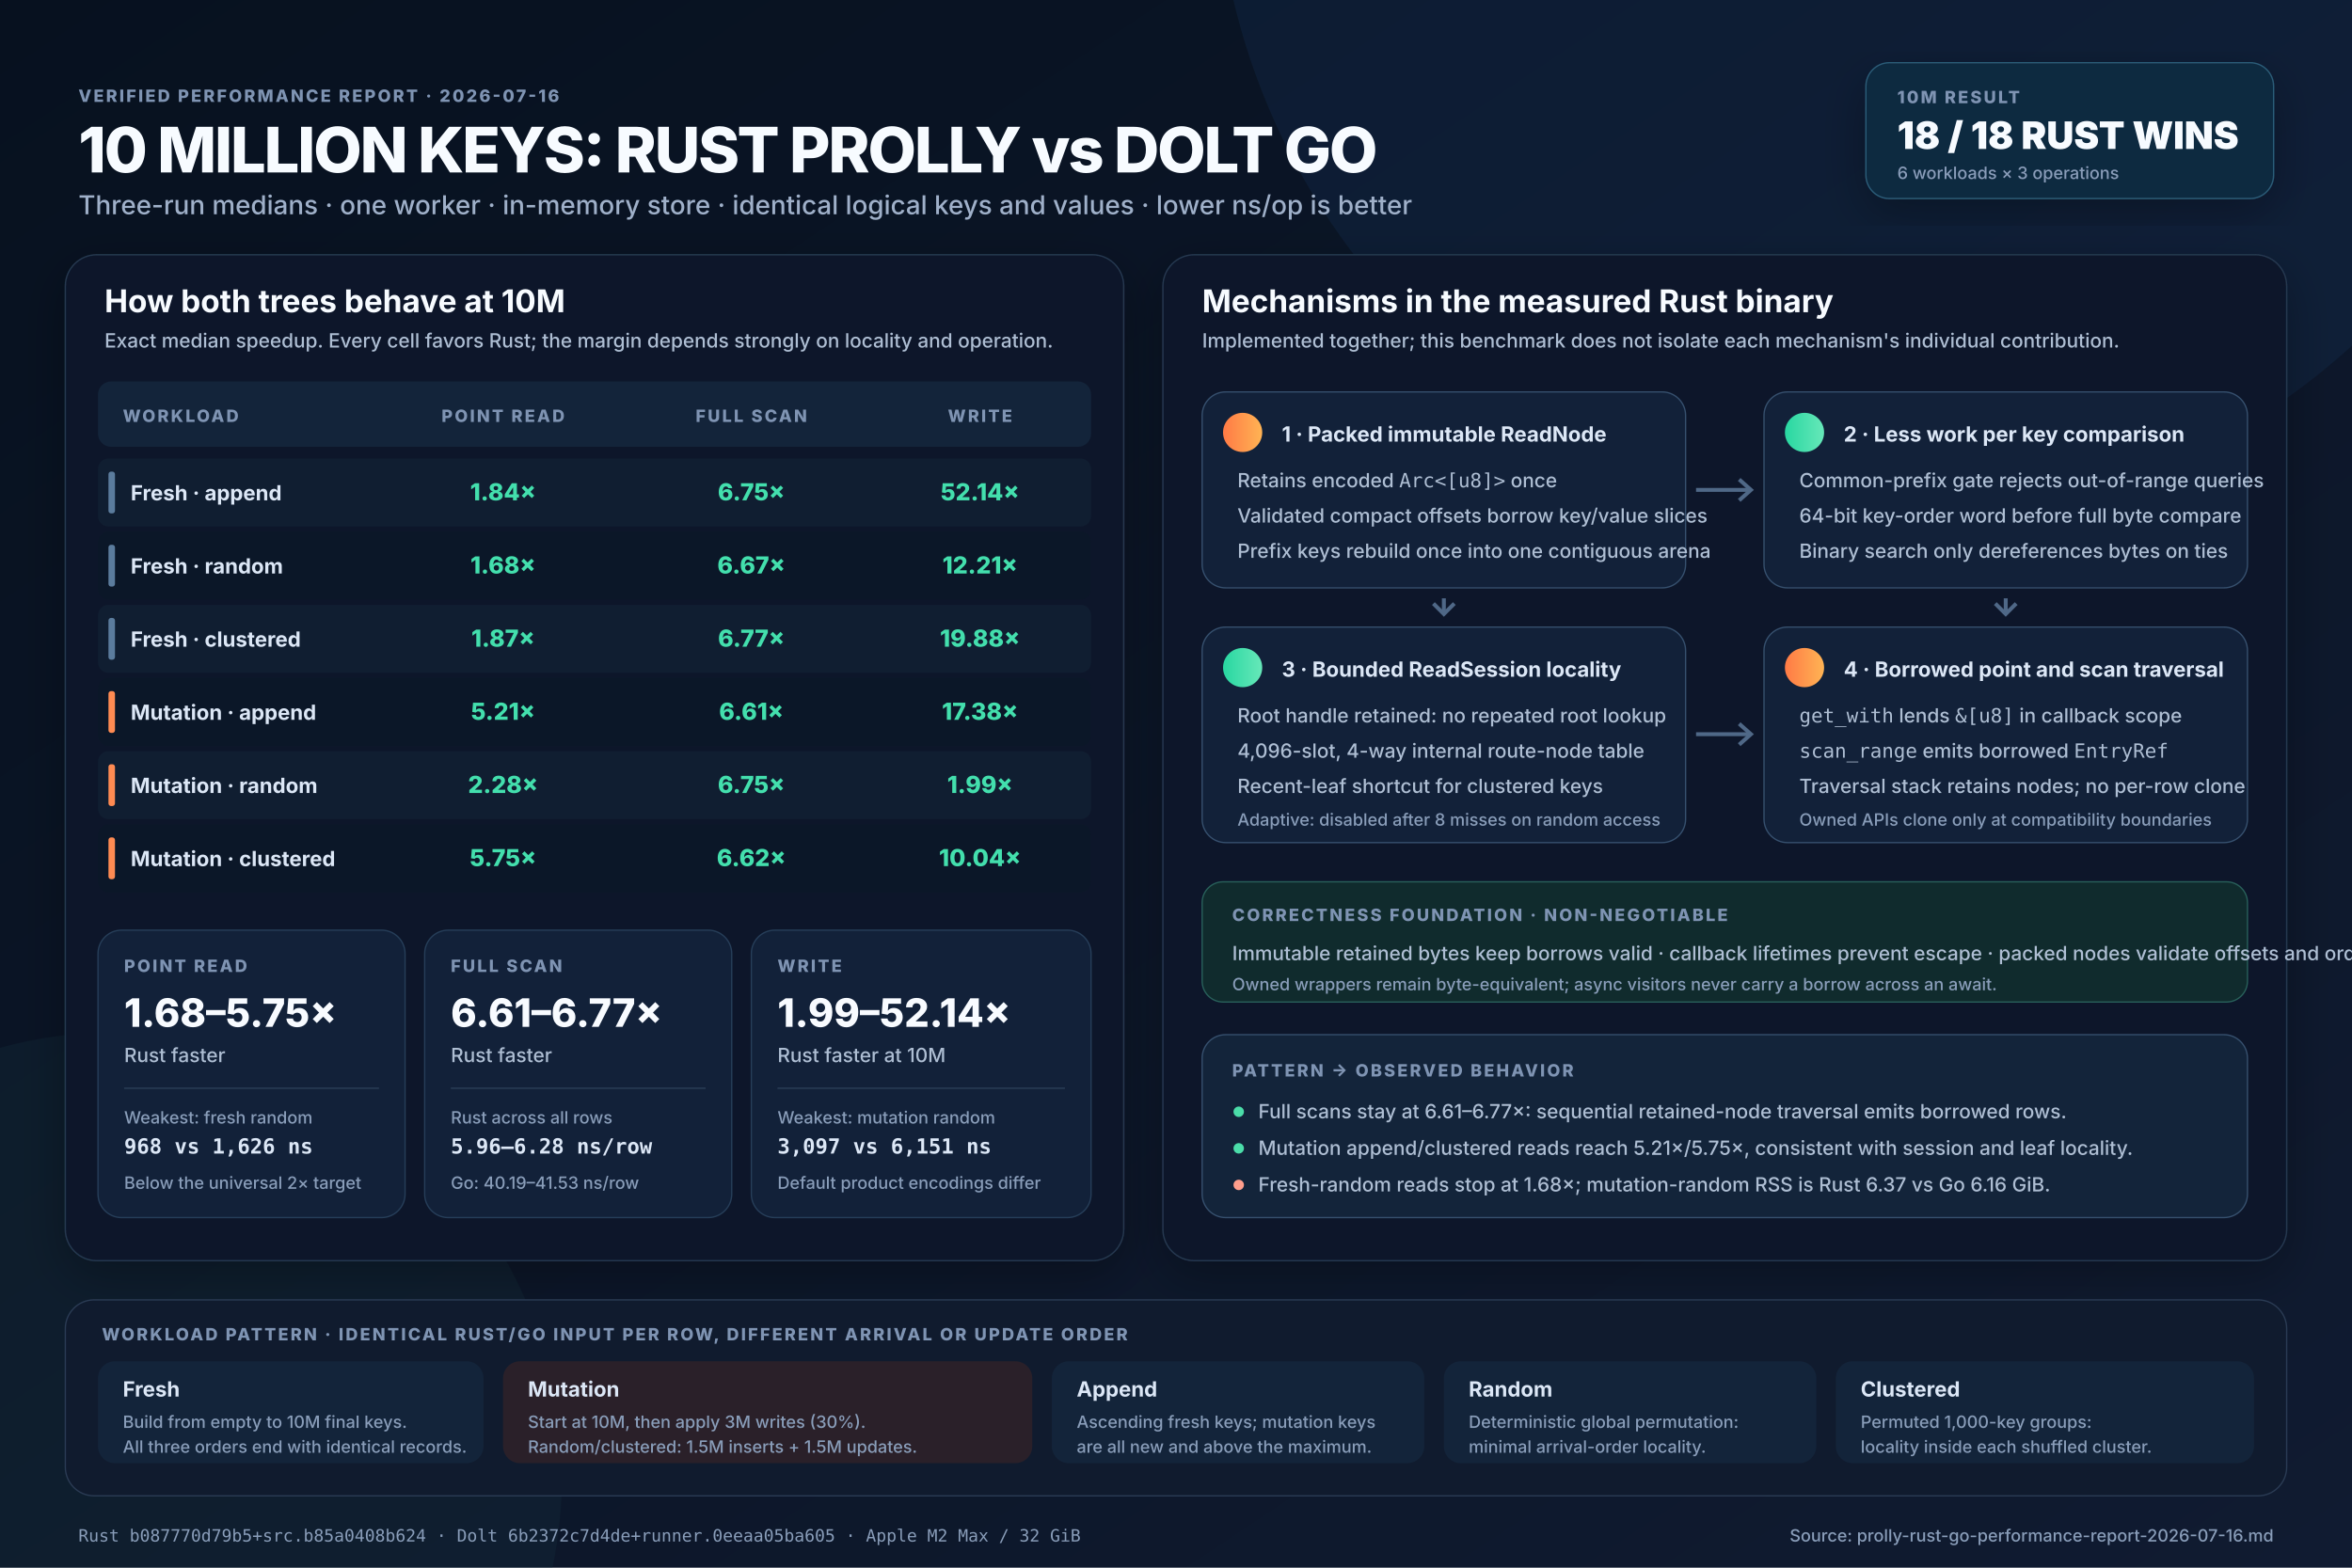
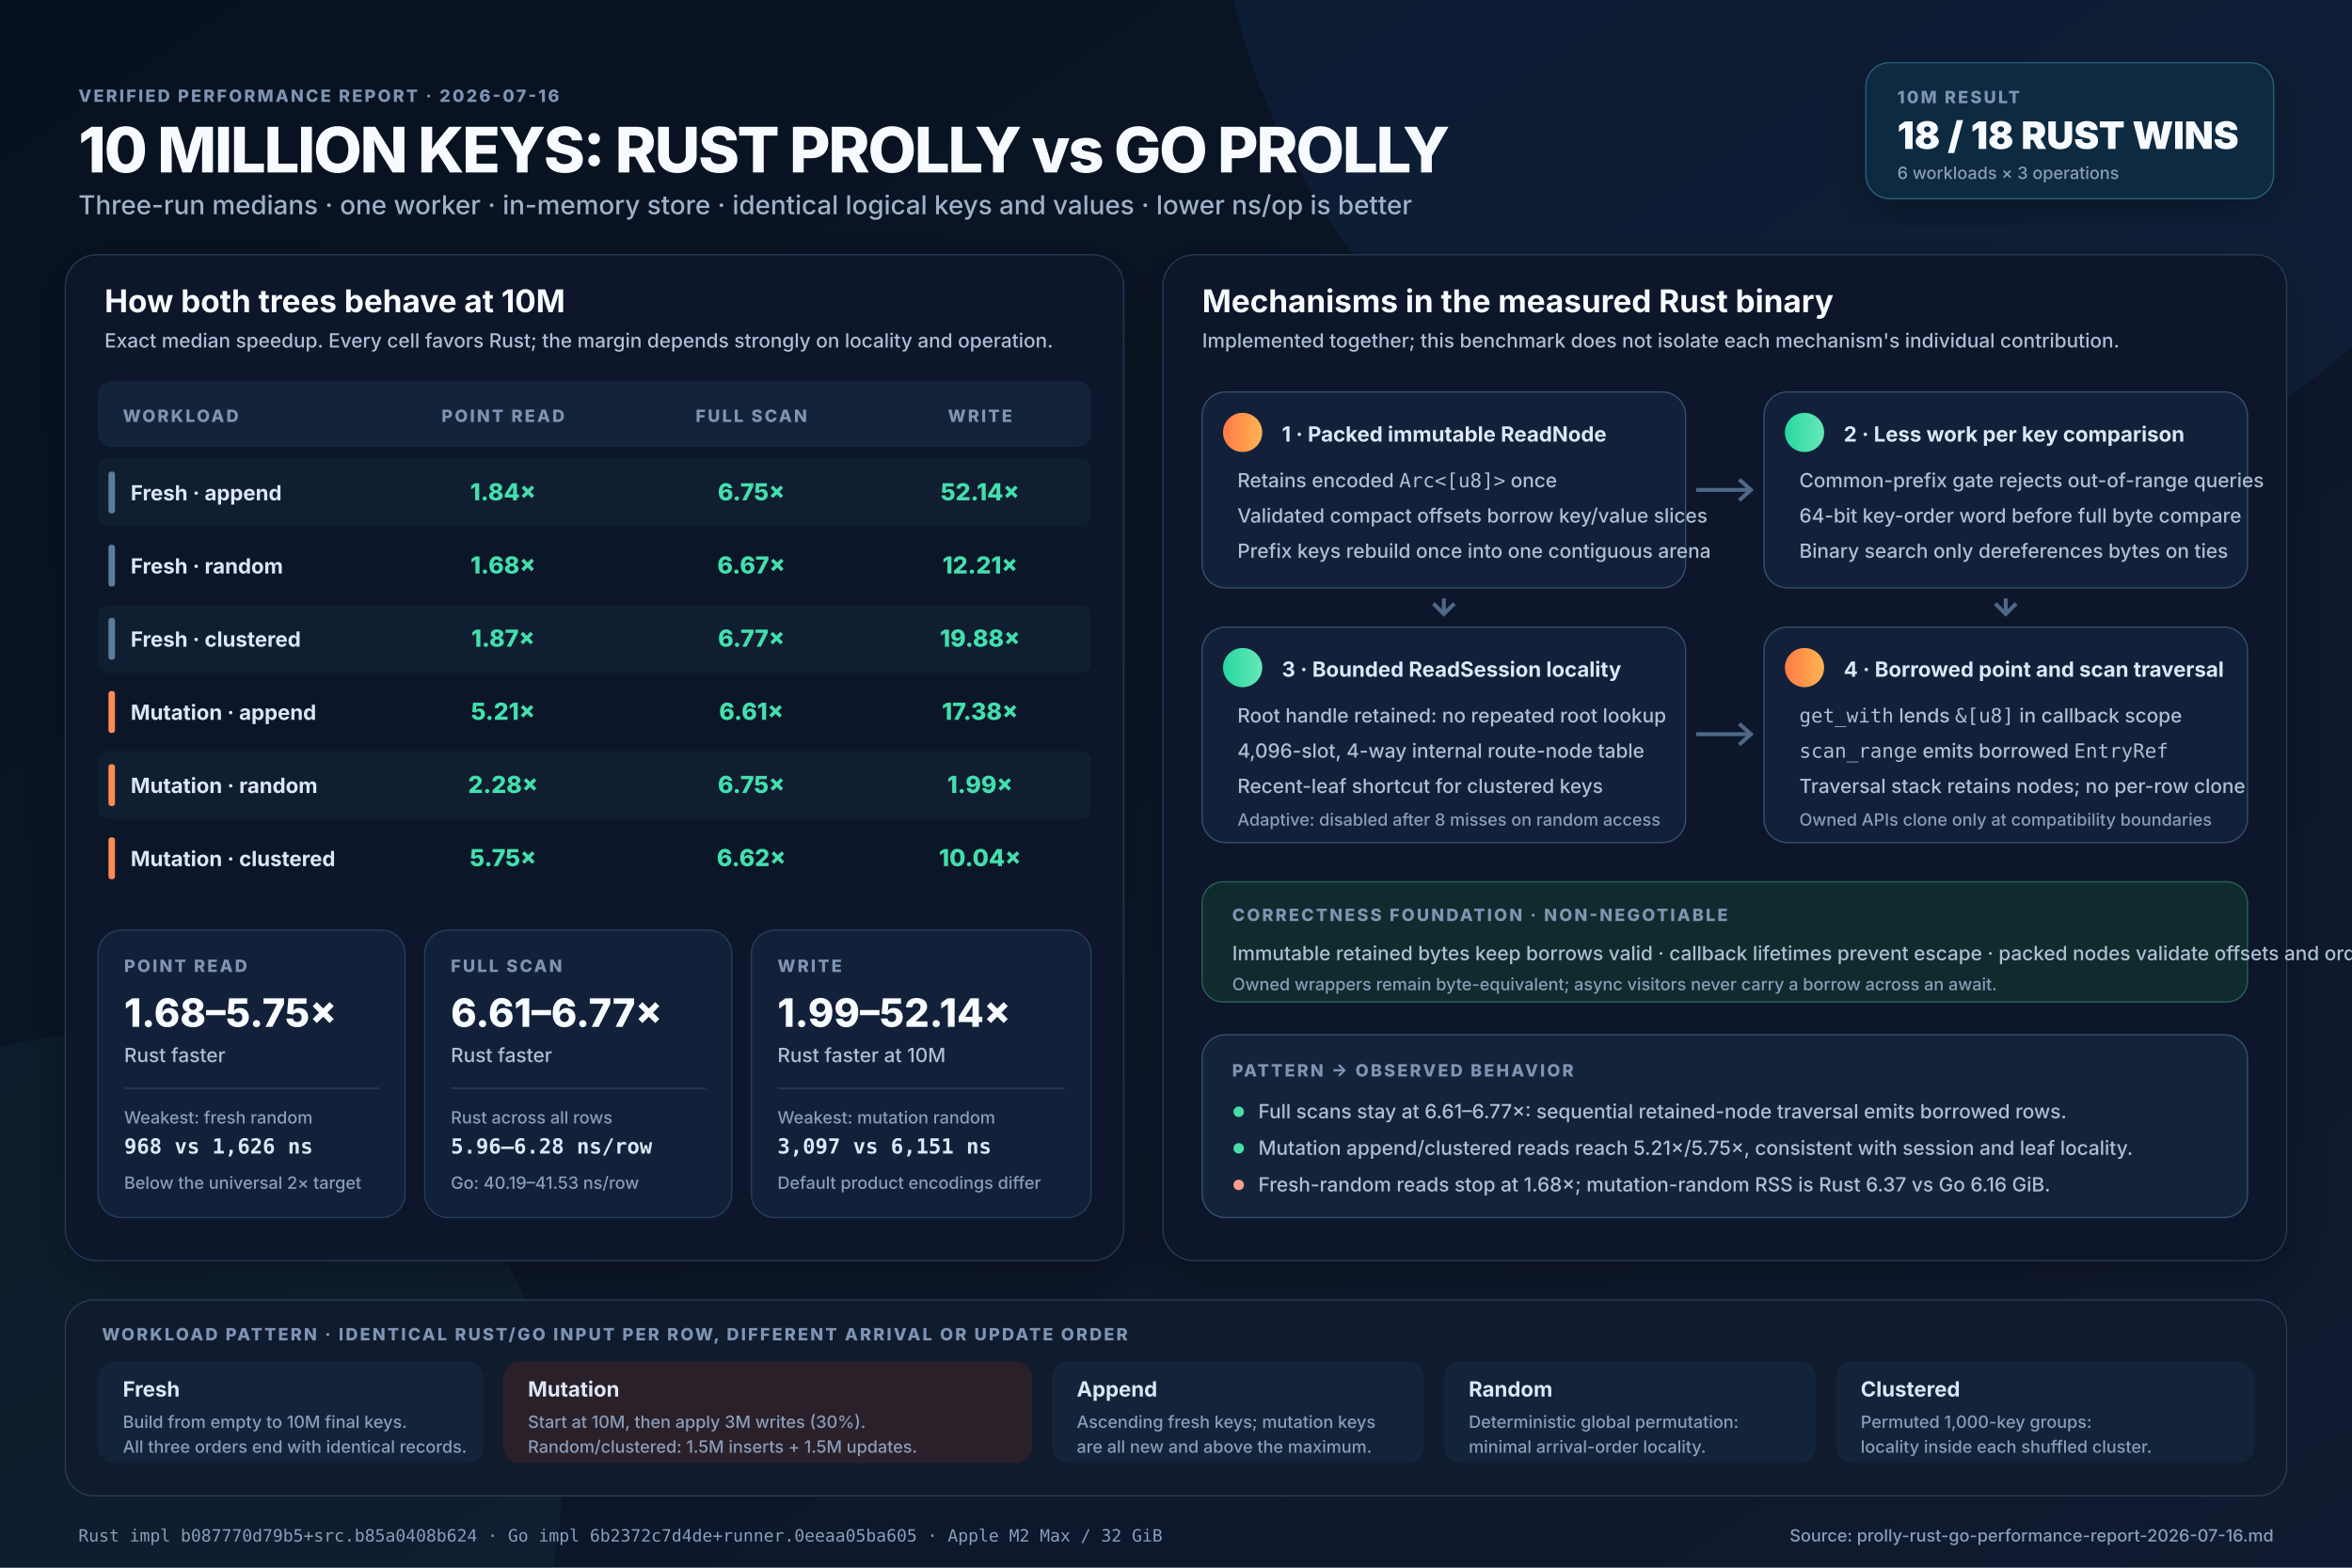
<svg xmlns="http://www.w3.org/2000/svg" width="1800" height="1200" viewBox="0 0 1800 1200" role="img" aria-labelledby="title desc">
  <defs>
    <linearGradient id="bg" x1="0" y1="0" x2="1" y2="1">
      <stop offset="0" stop-color="#07111f" />
      <stop offset="1" stop-color="#101b31" />
    </linearGradient>
    <linearGradient id="rustGlow" x1="0" y1="0" x2="1" y2="0">
      <stop offset="0" stop-color="#ff7a45" />
      <stop offset="1" stop-color="#ffb454" />
    </linearGradient>
    <linearGradient id="greenGlow" x1="0" y1="0" x2="1" y2="0">
      <stop offset="0" stop-color="#28d7a1" />
      <stop offset="1" stop-color="#67e8b9" />
    </linearGradient>
    <filter id="shadow" x="-20%" y="-20%" width="140%" height="140%">
      <feDropShadow dx="0" dy="12" stdDeviation="18" flood-color="#000" flood-opacity="0.28" />
    </filter>
    <style>
      text { font-family: Inter, -apple-system, BlinkMacSystemFont, "Segoe UI", sans-serif; }
      .title { font-size: 48px; font-weight: 800; letter-spacing: -1.5px; fill: #f7fbff; }
      .subtitle { font-size: 20px; font-weight: 500; fill: #9fb0c9; }
      .section { font-size: 24px; font-weight: 750; fill: #f7fbff; }
      .smallcaps { font-size: 13px; font-weight: 800; letter-spacing: 1.6px; fill: #7f94b3; }
      .label { font-size: 16px; font-weight: 650; fill: #dce7f6; }
      .body { font-size: 15px; font-weight: 500; fill: #aebed3; }
      .tiny { font-size: 13px; font-weight: 500; fill: #899db9; }
      .number { font-size: 30px; font-weight: 800; fill: #f8fbff; }
      .speed { font-size: 18px; font-weight: 800; fill: #43dfad; }
      .mono { font-family: "SFMono-Regular", Consolas, monospace; }
    </style>
  </defs>
  <rect width="1800" height="1200" fill="url(#bg)" />
  <circle cx="1450" cy="-120" r="520" fill="#14345b" opacity="0.28" />
  <circle cx="90" cy="1130" r="340" fill="#173c45" opacity="0.20" />
  <text id="titleText" x="60" y="78" class="smallcaps" fill="#ff9a62">VERIFIED PERFORMANCE REPORT · 2026-07-16</text>
-   <text x="60" y="132" class="title">10 MILLION KEYS: RUST PROLLY vs DOLT GO</text>
+   <text x="60" y="132" class="title">10 MILLION KEYS: RUST PROLLY vs GO PROLLY</text>
  <text x="60" y="164" class="subtitle">Three-run medians · one worker · in-memory store · identical logical keys and values · lower ns/op is better</text>
  <g transform="translate(1428 48)" filter="url(#shadow)">
    <rect width="312" height="104" rx="18" fill="#102941" stroke="#2c5d78" />
    <text x="24" y="31" class="smallcaps" fill="#70ebbc">10M RESULT</text>
    <text x="24" y="66" font-size="29" font-weight="850" fill="#f7fbff">18 / 18 RUST WINS</text>
    <text x="24" y="89" class="tiny">6 workloads × 3 operations</text>
  </g>
  <g filter="url(#shadow)">
    <rect x="50" y="195" width="810" height="770" rx="24" fill="#0d192b" stroke="#263850" />
  </g>
  <text x="80" y="239" class="section">How both trees behave at 10M</text>
  <text x="80" y="266" class="body">Exact median speedup. Every cell favors Rust; the margin depends strongly on locality and operation.</text>
  <rect x="75" y="292" width="760" height="50" rx="10" fill="#13243a" />
  <text x="94" y="323" class="smallcaps">WORKLOAD</text>
  <text x="385" y="323" class="smallcaps" text-anchor="middle">POINT READ</text>
  <text x="575" y="323" class="smallcaps" text-anchor="middle">FULL SCAN</text>
  <text x="750" y="323" class="smallcaps" text-anchor="middle">WRITE</text>
  <g>
    <rect x="75" y="351" width="760" height="52" rx="8" fill="#101e31" />
    <rect x="75" y="407" width="760" height="52" rx="8" fill="#0b1728" />
    <rect x="75" y="463" width="760" height="52" rx="8" fill="#101e31" />
    <rect x="75" y="519" width="760" height="52" rx="8" fill="#0b1728" />
    <rect x="75" y="575" width="760" height="52" rx="8" fill="#101e31" />
    <rect x="75" y="631" width="760" height="52" rx="8" fill="#0b1728" />
    <rect x="83" y="361" width="5" height="32" rx="2" fill="#5b7c9d" />
    <rect x="83" y="417" width="5" height="32" rx="2" fill="#5b7c9d" />
    <rect x="83" y="473" width="5" height="32" rx="2" fill="#5b7c9d" />
    <rect x="83" y="529" width="5" height="32" rx="2" fill="#ff8b52" />
    <rect x="83" y="585" width="5" height="32" rx="2" fill="#ff8b52" />
    <rect x="83" y="641" width="5" height="32" rx="2" fill="#ff8b52" />
    <text x="100" y="383" class="label">Fresh · append</text>
    <text x="100" y="439" class="label">Fresh · random</text>
    <text x="100" y="495" class="label">Fresh · clustered</text>
    <text x="100" y="551" class="label">Mutation · append</text>
    <text x="100" y="607" class="label">Mutation · random</text>
    <text x="100" y="663" class="label">Mutation · clustered</text>
    <text x="385" y="383" class="speed" text-anchor="middle">1.84×</text>
    <text x="385" y="439" class="speed" text-anchor="middle">1.68×</text>
    <text x="385" y="495" class="speed" text-anchor="middle">1.87×</text>
    <text x="385" y="551" class="speed" text-anchor="middle">5.21×</text>
    <text x="385" y="607" class="speed" text-anchor="middle">2.28×</text>
    <text x="385" y="663" class="speed" text-anchor="middle">5.75×</text>
    <text x="575" y="383" class="speed" text-anchor="middle">6.75×</text>
    <text x="575" y="439" class="speed" text-anchor="middle">6.67×</text>
    <text x="575" y="495" class="speed" text-anchor="middle">6.77×</text>
    <text x="575" y="551" class="speed" text-anchor="middle">6.61×</text>
    <text x="575" y="607" class="speed" text-anchor="middle">6.75×</text>
    <text x="575" y="663" class="speed" text-anchor="middle">6.62×</text>
    <text x="750" y="383" class="speed" text-anchor="middle">52.14×</text>
    <text x="750" y="439" class="speed" text-anchor="middle">12.21×</text>
    <text x="750" y="495" class="speed" text-anchor="middle">19.88×</text>
    <text x="750" y="551" class="speed" text-anchor="middle">17.38×</text>
    <text x="750" y="607" class="speed" text-anchor="middle">1.99×</text>
    <text x="750" y="663" class="speed" text-anchor="middle">10.04×</text>
  </g>
  <g>
    <rect x="75" y="712" width="235" height="220" rx="18" fill="#122139" stroke="#263e59" />
    <text x="95" y="744" class="smallcaps">POINT READ</text>
    <text x="95" y="786" class="number">1.68–5.75×</text>
    <text x="95" y="813" class="body">Rust faster</text>
    <line x1="95" y1="833" x2="290" y2="833" stroke="#2a3e57" />
    <text x="95" y="860" class="tiny">Weakest: fresh random</text>
    <text x="95" y="883" class="label mono">968 vs 1,626 ns</text>
    <text x="95" y="910" class="tiny">Below the universal 2× target</text>
    <rect x="325" y="712" width="235" height="220" rx="18" fill="#122139" stroke="#263e59" />
    <text x="345" y="744" class="smallcaps">FULL SCAN</text>
    <text x="345" y="786" class="number">6.61–6.77×</text>
    <text x="345" y="813" class="body">Rust faster</text>
    <line x1="345" y1="833" x2="540" y2="833" stroke="#2a3e57" />
    <text x="345" y="860" class="tiny">Rust across all rows</text>
    <text x="345" y="883" class="label mono">5.96–6.28 ns/row</text>
    <text x="345" y="910" class="tiny">Go: 40.19–41.53 ns/row</text>
    <rect x="575" y="712" width="260" height="220" rx="18" fill="#122139" stroke="#263e59" />
    <text x="595" y="744" class="smallcaps">WRITE</text>
    <text x="595" y="786" class="number">1.99–52.14×</text>
    <text x="595" y="813" class="body">Rust faster at 10M</text>
    <line x1="595" y1="833" x2="815" y2="833" stroke="#2a3e57" />
    <text x="595" y="860" class="tiny">Weakest: mutation random</text>
    <text x="595" y="883" class="label mono">3,097 vs 6,151 ns</text>
    <text x="595" y="910" class="tiny">Default product encodings differ</text>
  </g>
  <g filter="url(#shadow)">
    <rect x="890" y="195" width="860" height="770" rx="24" fill="#0d192b" stroke="#263850" />
  </g>
  <text x="920" y="239" class="section">Mechanisms in the measured Rust binary</text>
  <text x="920" y="266" class="body">Implemented together; this benchmark does not isolate each mechanism's individual contribution.</text>
  <g>
    <rect x="920" y="300" width="370" height="150" rx="18" fill="#122139" stroke="#36506e" />
    <circle cx="951" cy="331" r="15" fill="url(#rustGlow)" />
    <text x="981" y="338" class="label">1 · Packed immutable ReadNode</text>
    <text x="947" y="373" class="body">Retains encoded <tspan class="mono">Arc&lt;[u8]&gt;</tspan> once</text>
    <text x="947" y="400" class="body">Validated compact offsets borrow key/value slices</text>
    <text x="947" y="427" class="body">Prefix keys rebuild once into one contiguous arena</text>
    <rect x="1350" y="300" width="370" height="150" rx="18" fill="#122139" stroke="#36506e" />
    <circle cx="1381" cy="331" r="15" fill="url(#greenGlow)" />
    <text x="1411" y="338" class="label">2 · Less work per key comparison</text>
    <text x="1377" y="373" class="body">Common-prefix gate rejects out-of-range queries</text>
    <text x="1377" y="400" class="body">64-bit key-order word before full byte compare</text>
    <text x="1377" y="427" class="body">Binary search only dereferences bytes on ties</text>
    <path d="M1298 375 L1340 375" stroke="#4f6887" stroke-width="3" />
    <path d="M1331 367 L1340 375 L1331 383" fill="none" stroke="#4f6887" stroke-width="3" />
    <rect x="920" y="480" width="370" height="165" rx="18" fill="#122139" stroke="#36506e" />
    <circle cx="951" cy="511" r="15" fill="url(#greenGlow)" />
    <text x="981" y="518" class="label">3 · Bounded ReadSession locality</text>
    <text x="947" y="553" class="body">Root handle retained: no repeated root lookup</text>
    <text x="947" y="580" class="body">4,096-slot, 4-way internal route-node table</text>
    <text x="947" y="607" class="body">Recent-leaf shortcut for clustered keys</text>
    <text x="947" y="632" class="tiny">Adaptive: disabled after 8 misses on random access</text>
    <rect x="1350" y="480" width="370" height="165" rx="18" fill="#122139" stroke="#36506e" />
    <circle cx="1381" cy="511" r="15" fill="url(#rustGlow)" />
    <text x="1411" y="518" class="label">4 · Borrowed point and scan traversal</text>
    <text x="1377" y="553" class="body">
      <tspan class="mono">get_with</tspan> lends <tspan class="mono">&amp;[u8]</tspan> in callback scope</text>
    <text x="1377" y="580" class="body">
      <tspan class="mono">scan_range</tspan> emits borrowed <tspan class="mono">EntryRef</tspan>
    </text>
    <text x="1377" y="607" class="body">Traversal stack retains nodes; no per-row clone</text>
    <text x="1377" y="632" class="tiny">Owned APIs clone only at compatibility boundaries</text>
    <path d="M1298 562 L1340 562" stroke="#4f6887" stroke-width="3" />
    <path d="M1331 554 L1340 562 L1331 570" fill="none" stroke="#4f6887" stroke-width="3" />
    <path d="M1105 458 L1105 470" stroke="#4f6887" stroke-width="3" />
    <path d="M1097 462 L1105 470 L1113 462" fill="none" stroke="#4f6887" stroke-width="3" />
    <path d="M1535 458 L1535 470" stroke="#4f6887" stroke-width="3" />
    <path d="M1527 462 L1535 470 L1543 462" fill="none" stroke="#4f6887" stroke-width="3" />
  </g>
  <rect x="920" y="675" width="800" height="92" rx="16" fill="#102b2d" stroke="#28605a" />
  <text x="943" y="705" class="smallcaps" fill="#6ce9bb">CORRECTNESS FOUNDATION · NON-NEGOTIABLE</text>
  <text x="943" y="735" class="body" fill="#c9eee2">Immutable retained bytes keep borrows valid · callback lifetimes prevent escape · packed nodes validate offsets and ordering</text>
  <text x="943" y="758" class="tiny">Owned wrappers remain byte-equivalent; async visitors never carry a borrow across an await.</text>
  <rect x="920" y="792" width="800" height="140" rx="18" fill="#13243a" stroke="#36506e" />
  <text x="943" y="824" class="smallcaps" fill="#8fb4dc">PATTERN → OBSERVED BEHAVIOR</text>
  <circle cx="948" cy="851" r="4" fill="#4bdda9" />
  <text x="963" y="856" class="body">Full scans stay at 6.61–6.77×: sequential retained-node traversal emits borrowed rows.</text>
  <circle cx="948" cy="879" r="4" fill="#4bdda9" />
  <text x="963" y="884" class="body">Mutation append/clustered reads reach 5.21×/5.75×, consistent with session and leaf locality.</text>
  <circle cx="948" cy="907" r="4" fill="#ff9e8c" />
  <text x="963" y="912" class="body">Fresh-random reads stop at 1.68×; mutation-random RSS is Rust 6.37 vs Go 6.16 GiB.</text>
  <rect x="50" y="995" width="1700" height="150" rx="22" fill="#101b2e" stroke="#2a3b54" />
  <text x="78" y="1026" class="smallcaps">WORKLOAD PATTERN · IDENTICAL RUST/GO INPUT PER ROW, DIFFERENT ARRIVAL OR UPDATE ORDER</text>
  <rect x="75" y="1042" width="295" height="78" rx="13" fill="#13243a" />
  <text x="94" y="1069" class="label">Fresh</text>
  <text x="94" y="1093" class="tiny">Build from empty to 10M final keys.</text>
  <text x="94" y="1112" class="tiny">All three orders end with identical records.</text>
  <rect x="385" y="1042" width="405" height="78" rx="13" fill="#2a2029" />
  <text x="404" y="1069" class="label">Mutation</text>
  <text x="404" y="1093" class="tiny">Start at 10M, then apply 3M writes (30%).</text>
  <text x="404" y="1112" class="tiny">Random/clustered: 1.5M inserts + 1.5M updates.</text>
  <rect x="805" y="1042" width="285" height="78" rx="13" fill="#13243a" />
  <text x="824" y="1069" class="label">Append</text>
  <text x="824" y="1093" class="tiny">Ascending fresh keys; mutation keys</text>
  <text x="824" y="1112" class="tiny">are all new and above the maximum.</text>
  <rect x="1105" y="1042" width="285" height="78" rx="13" fill="#13243a" />
  <text x="1124" y="1069" class="label">Random</text>
  <text x="1124" y="1093" class="tiny">Deterministic global permutation:</text>
  <text x="1124" y="1112" class="tiny">minimal arrival-order locality.</text>
  <rect x="1405" y="1042" width="320" height="78" rx="13" fill="#13243a" />
  <text x="1424" y="1069" class="label">Clustered</text>
  <text x="1424" y="1093" class="tiny">Permuted 1,000-key groups:</text>
  <text x="1424" y="1112" class="tiny">locality inside each shuffled cluster.</text>
-   <text x="60" y="1180" class="tiny mono">Rust b087770d79b5+src.b85a0408b624 · Dolt 6b2372c7d4de+runner.0eeaa05ba605 · Apple M2 Max / 32 GiB</text>
+   <text x="60" y="1180" class="tiny mono">Rust impl b087770d79b5+src.b85a0408b624 · Go impl 6b2372c7d4de+runner.0eeaa05ba605 · Apple M2 Max / 32 GiB</text>
  <text x="1740" y="1180" class="tiny" text-anchor="end">Source: prolly-rust-go-performance-report-2026-07-16.md</text>
</svg>
